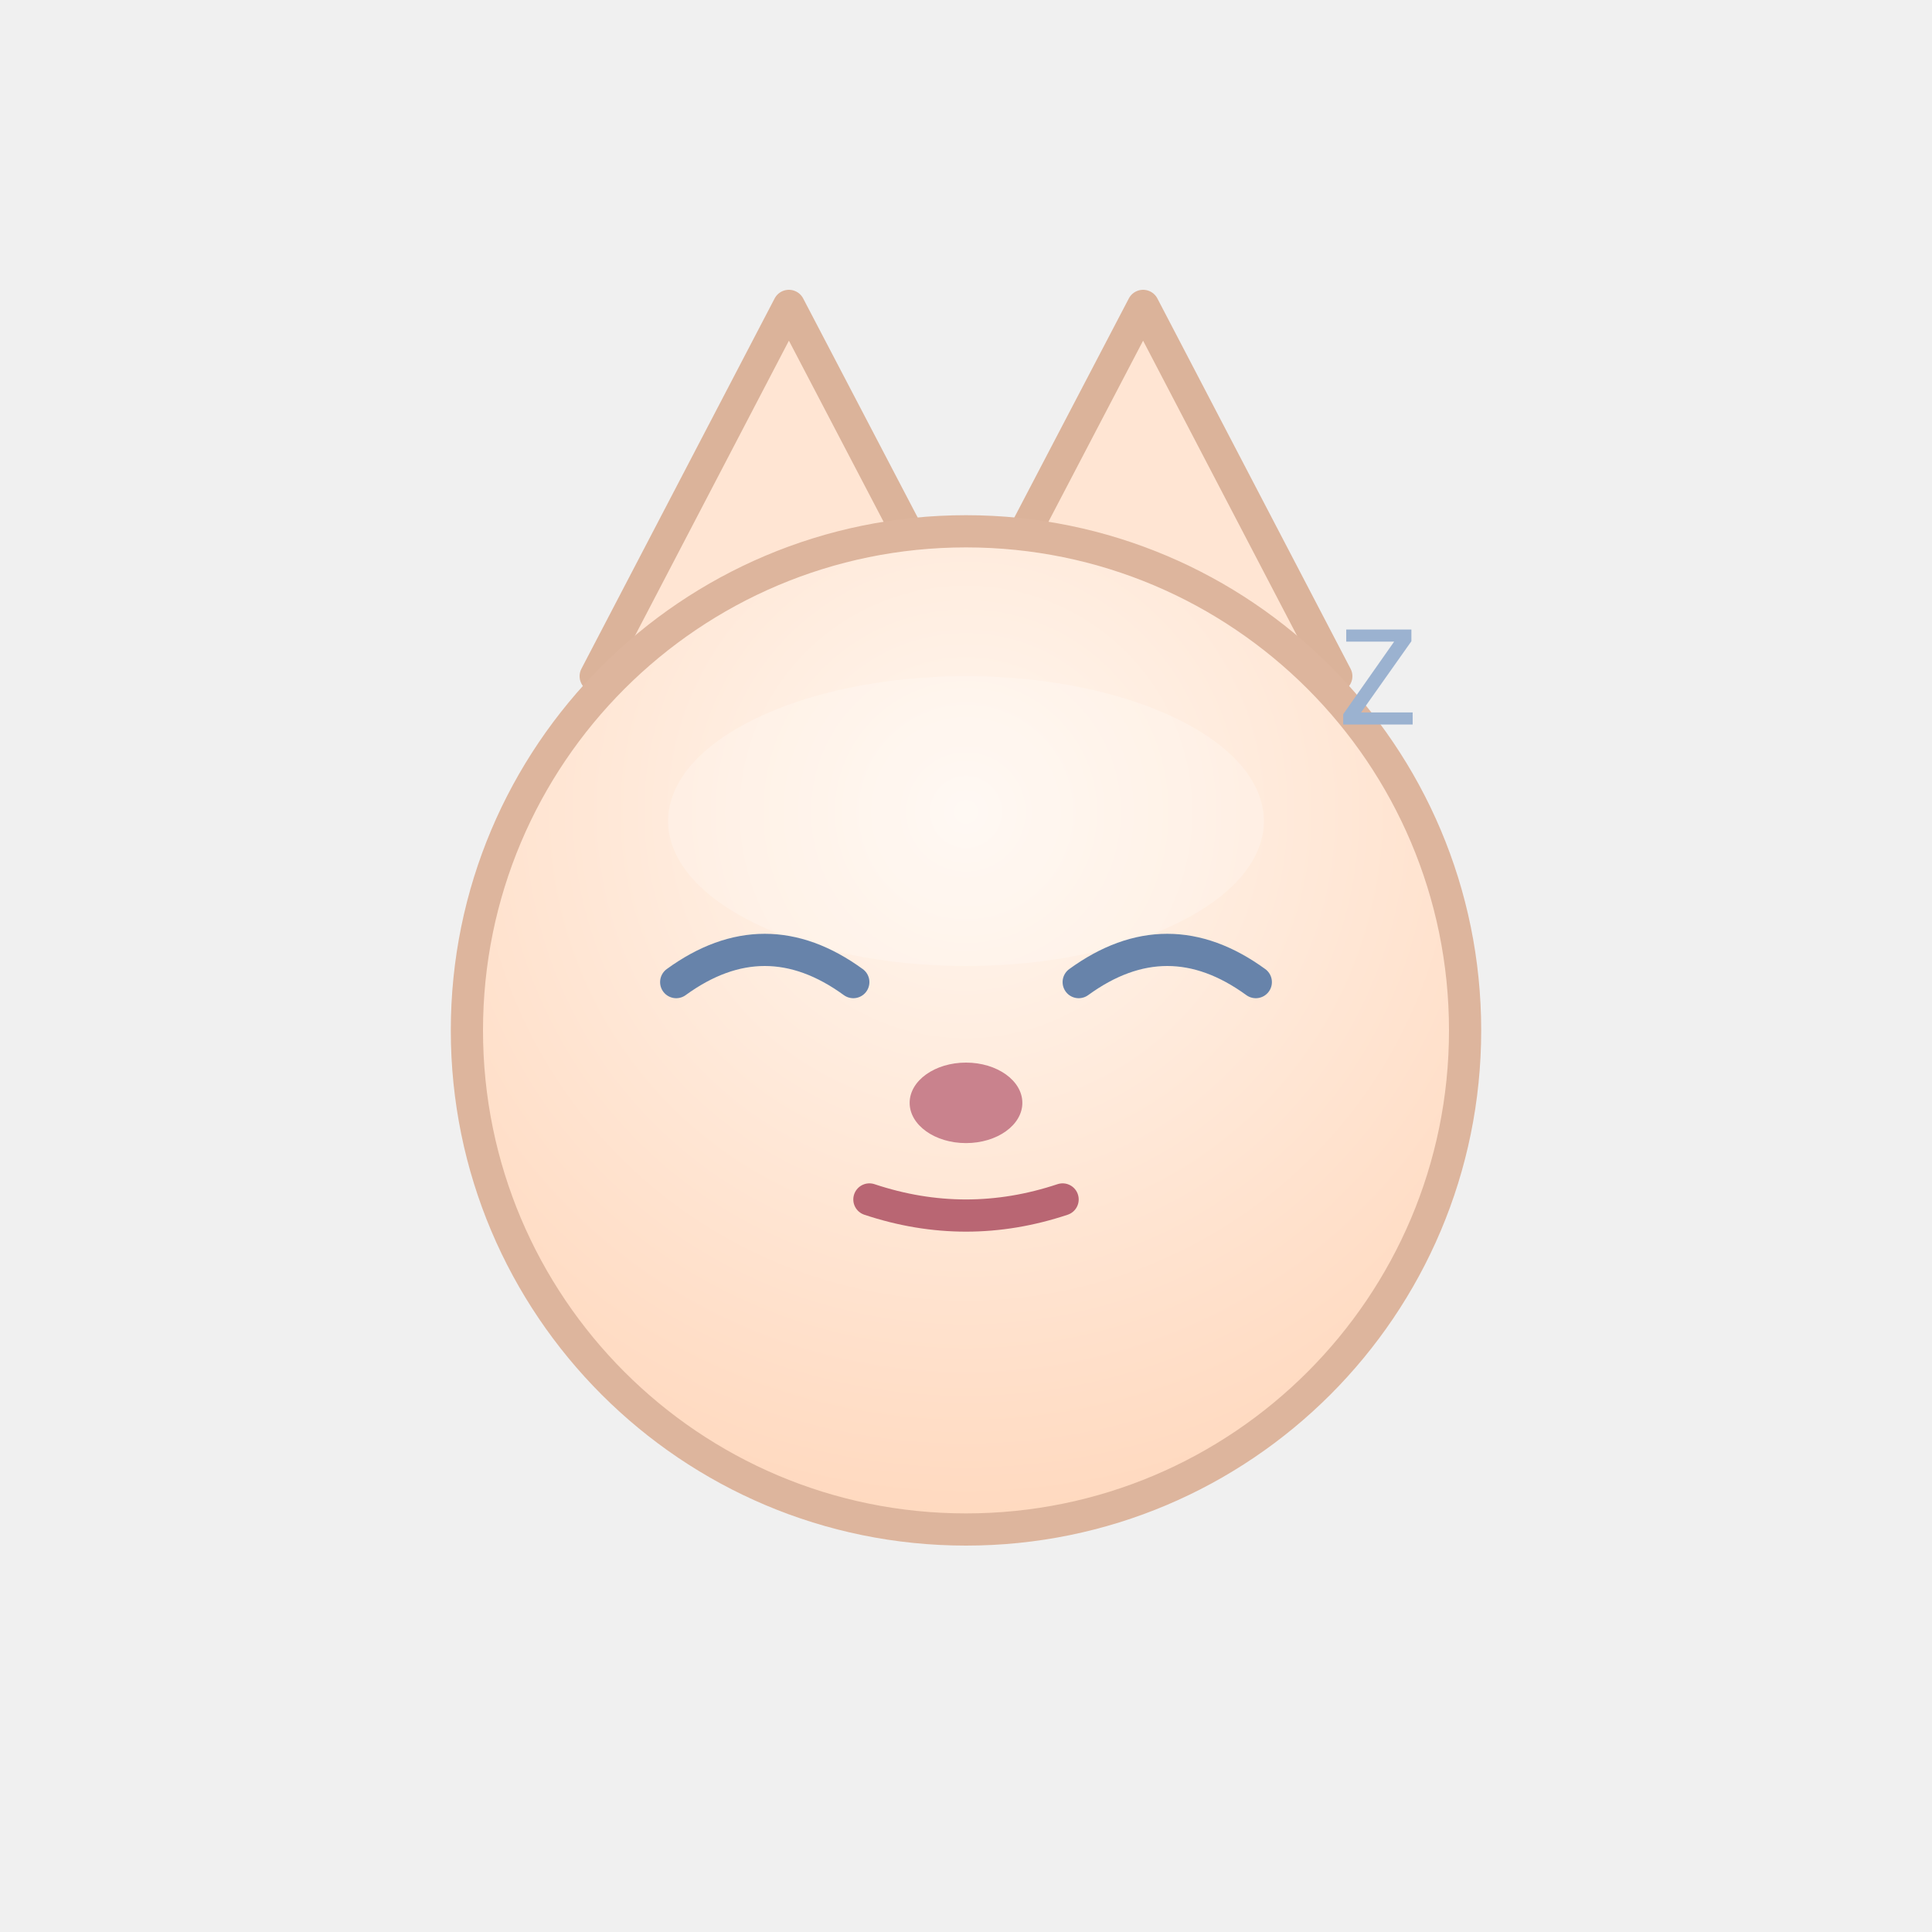
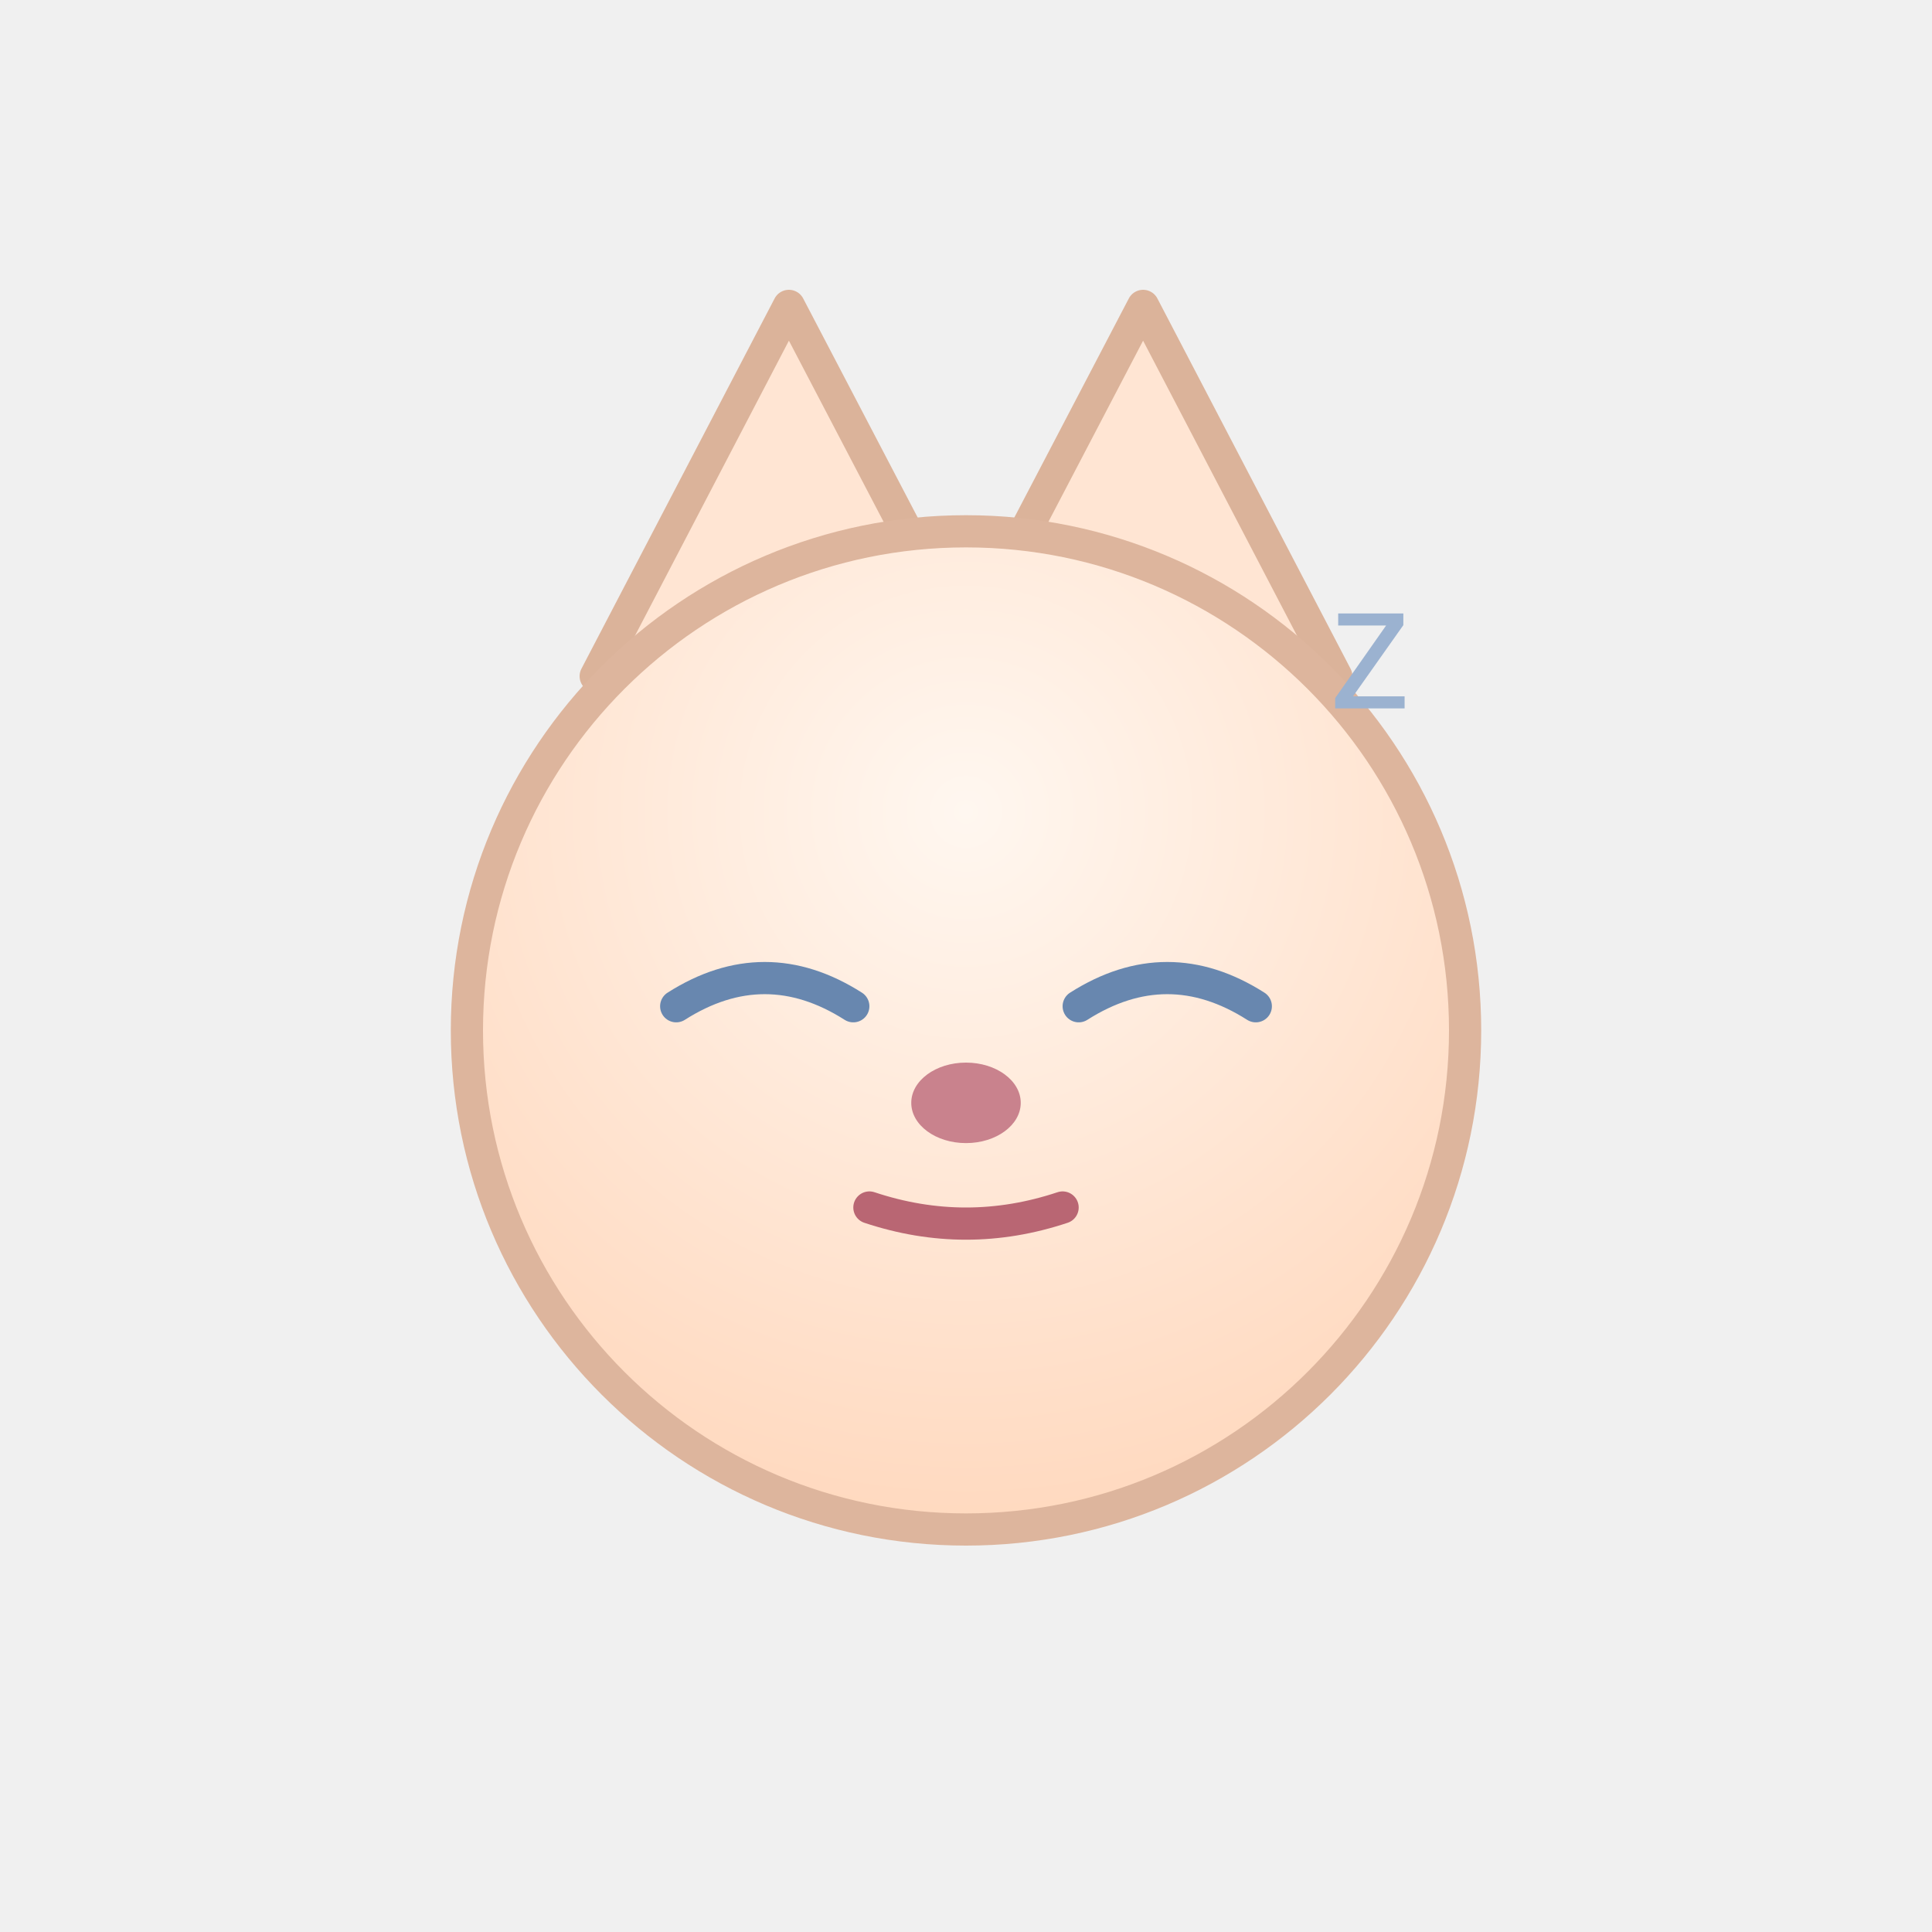
<svg xmlns="http://www.w3.org/2000/svg" viewBox="0 0 240 240" role="img" aria-label="Mochi tired">
  <defs>
    <radialGradient id="head" cx="50%" cy="28%" r="72%">
      <stop offset="0%" stop-color="#fff7f0" />
      <stop offset="100%" stop-color="#ffd9bf" />
    </radialGradient>
  </defs>
  <g transform="translate(0 4)">
    <path d="M74 80 L98 34 L121 78 Z" fill="#ffe5d3" stroke="#dbb39a" stroke-width="4" stroke-linejoin="round" />
    <path d="M166 80 L142 34 L119 78 Z" fill="#ffe5d3" stroke="#dbb39a" stroke-width="4" stroke-linejoin="round" />
    <circle cx="120" cy="124" r="62" fill="url(#head)" stroke="#ddb59d" stroke-width="4" />
-     <ellipse cx="120" cy="98" rx="37" ry="18" fill="#ffffff" opacity="0.22" />
-     <path d="M84 118 Q95 110 106 118" fill="none" stroke="#6783aa" stroke-width="4" stroke-linecap="round" />
-     <path d="M134 118 Q145 110 156 118" fill="none" stroke="#6783aa" stroke-width="4" stroke-linecap="round" />
-     <ellipse cx="120" cy="133" rx="7" ry="5" fill="#c9828d" />
-     <path d="M108 145 Q120 149 132 145" fill="none" stroke="#b96673" stroke-width="4" stroke-linecap="round" />
-     <text x="166" y="86" font-size="22" fill="#9bb2d0" font-family="Segoe UI, sans-serif">z</text>
+     <path d="M84 121 Q95 114 106 121" fill="none" stroke="#6887af" stroke-width="4" stroke-linecap="round" />
+     <path d="M134 121 Q145 114 156 121" fill="none" stroke="#6887af" stroke-width="4" stroke-linecap="round" />
+     <ellipse cx="120" cy="133" rx="6.8" ry="5" fill="#c9828d" />
+     <path d="M108 146 Q120 150 132 146" fill="none" stroke="#b96673" stroke-width="4" stroke-linecap="round" />
+     <text x="165" y="84" font-size="22" fill="#9bb2d0" font-family="Segoe UI, sans-serif">z</text>
  </g>
</svg>
